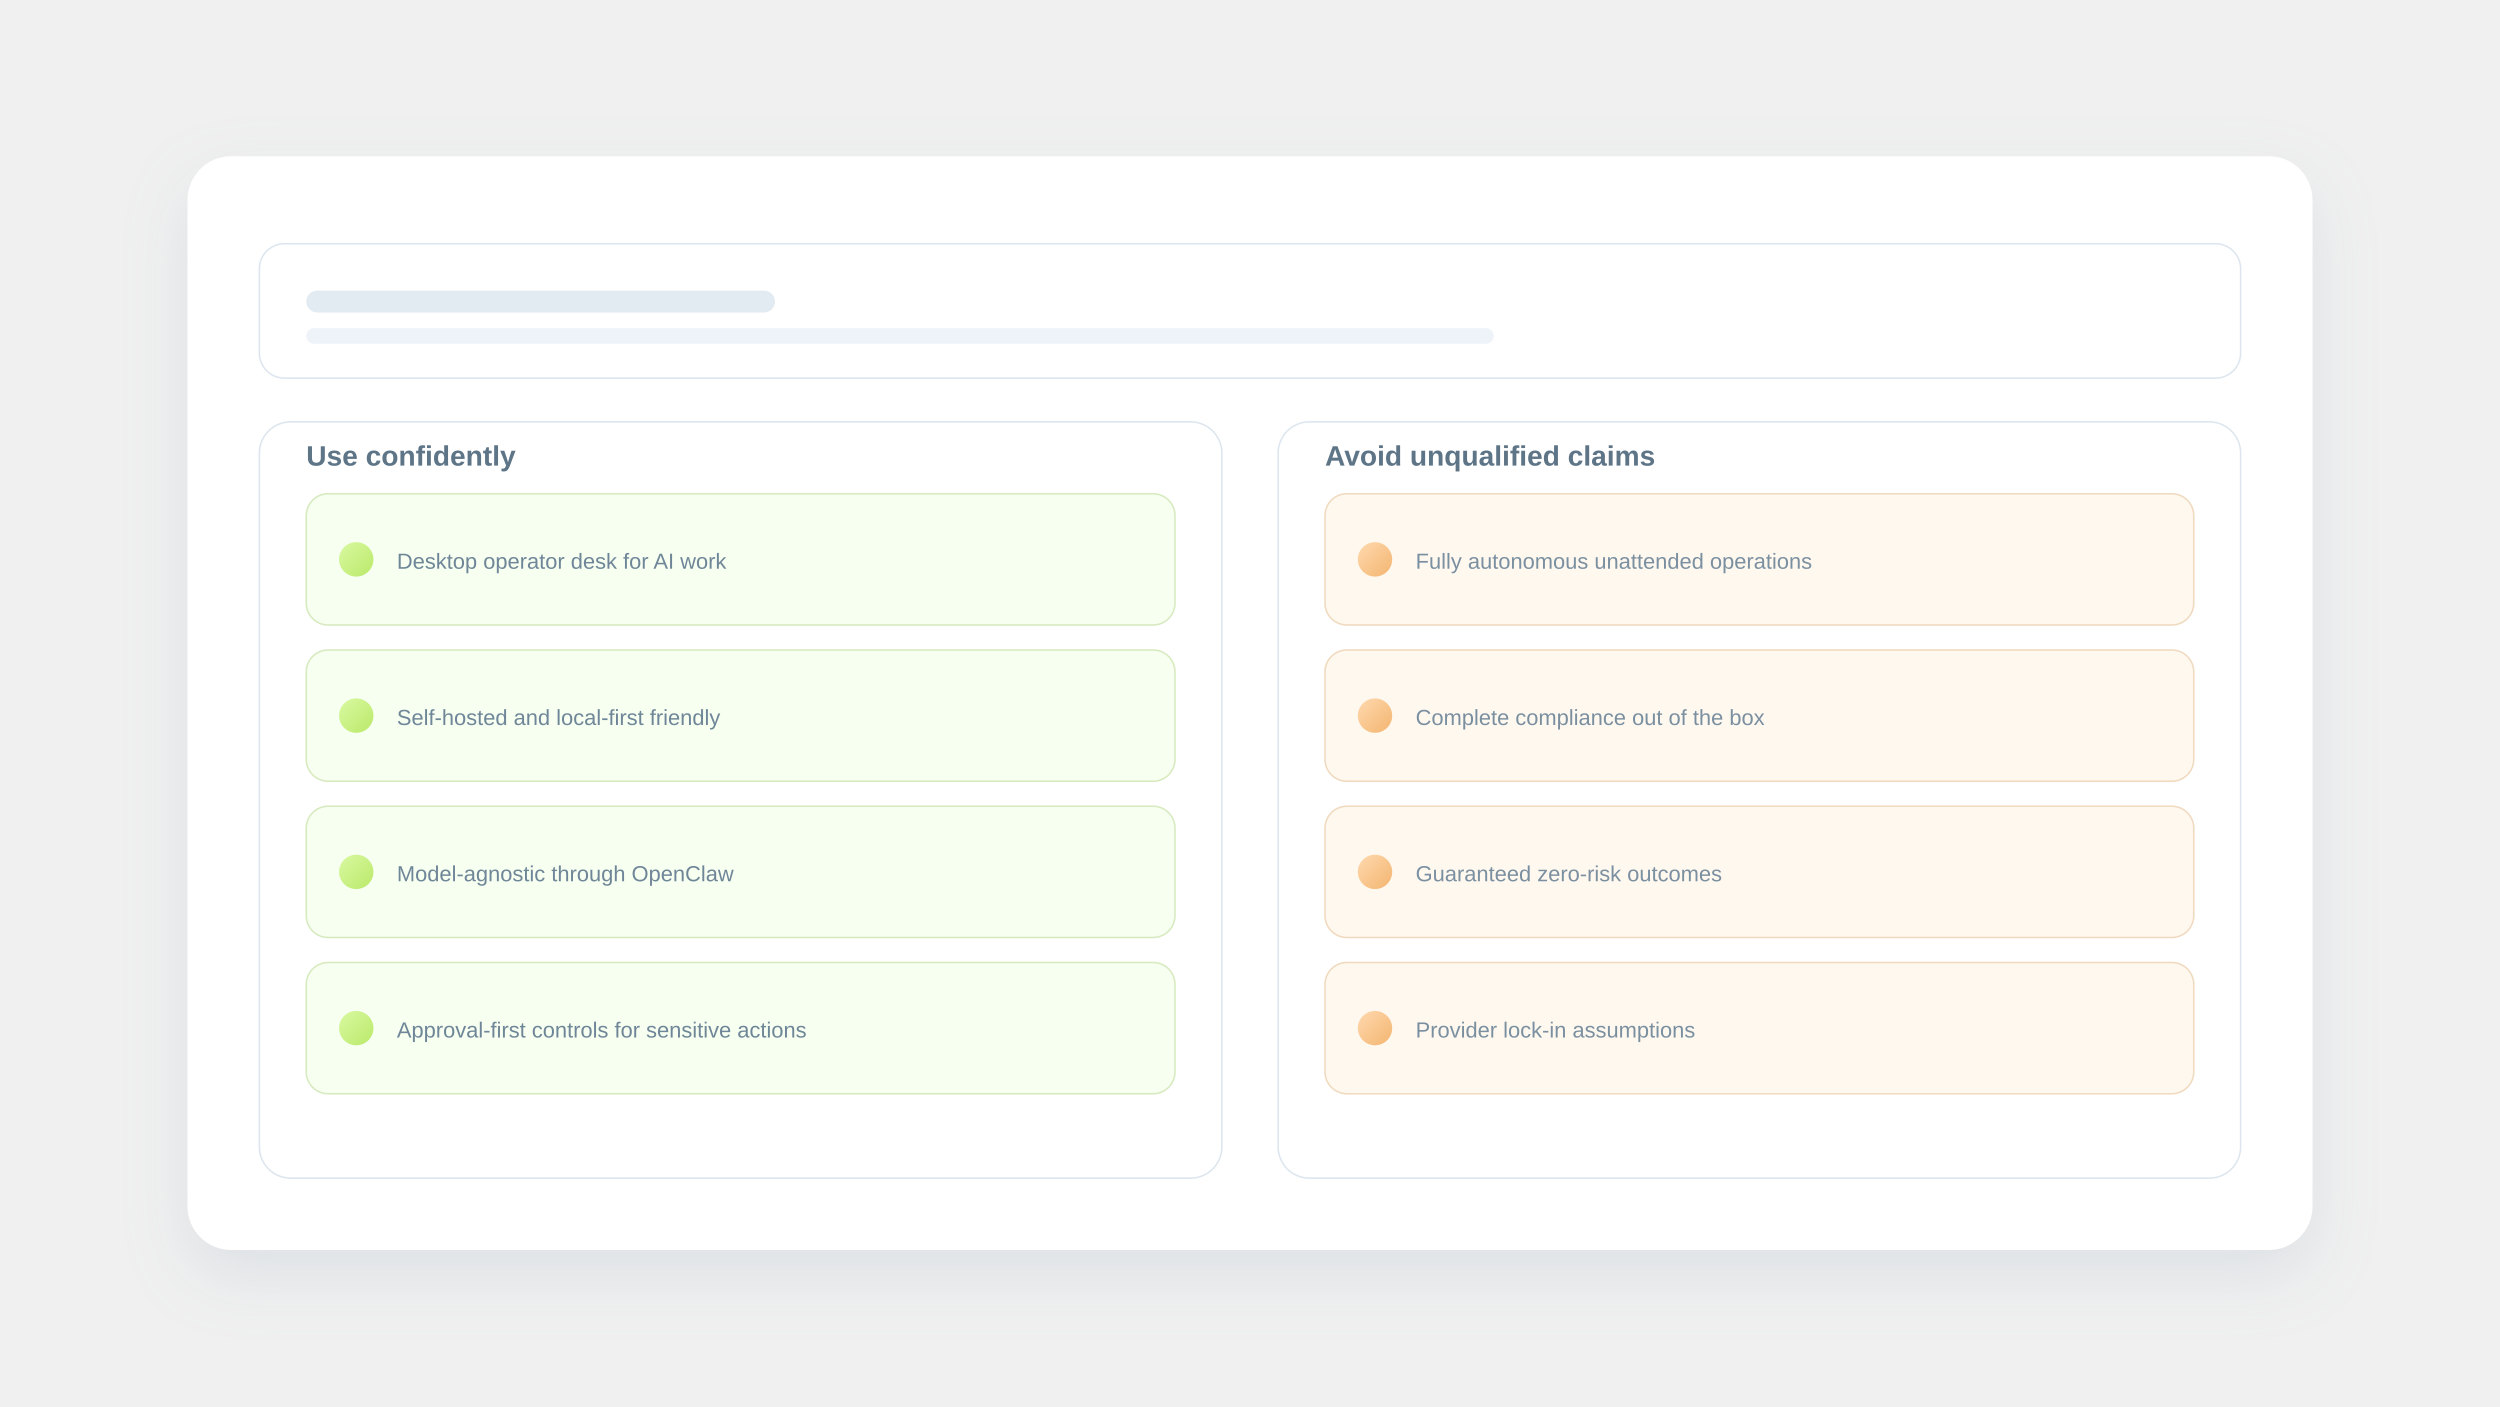
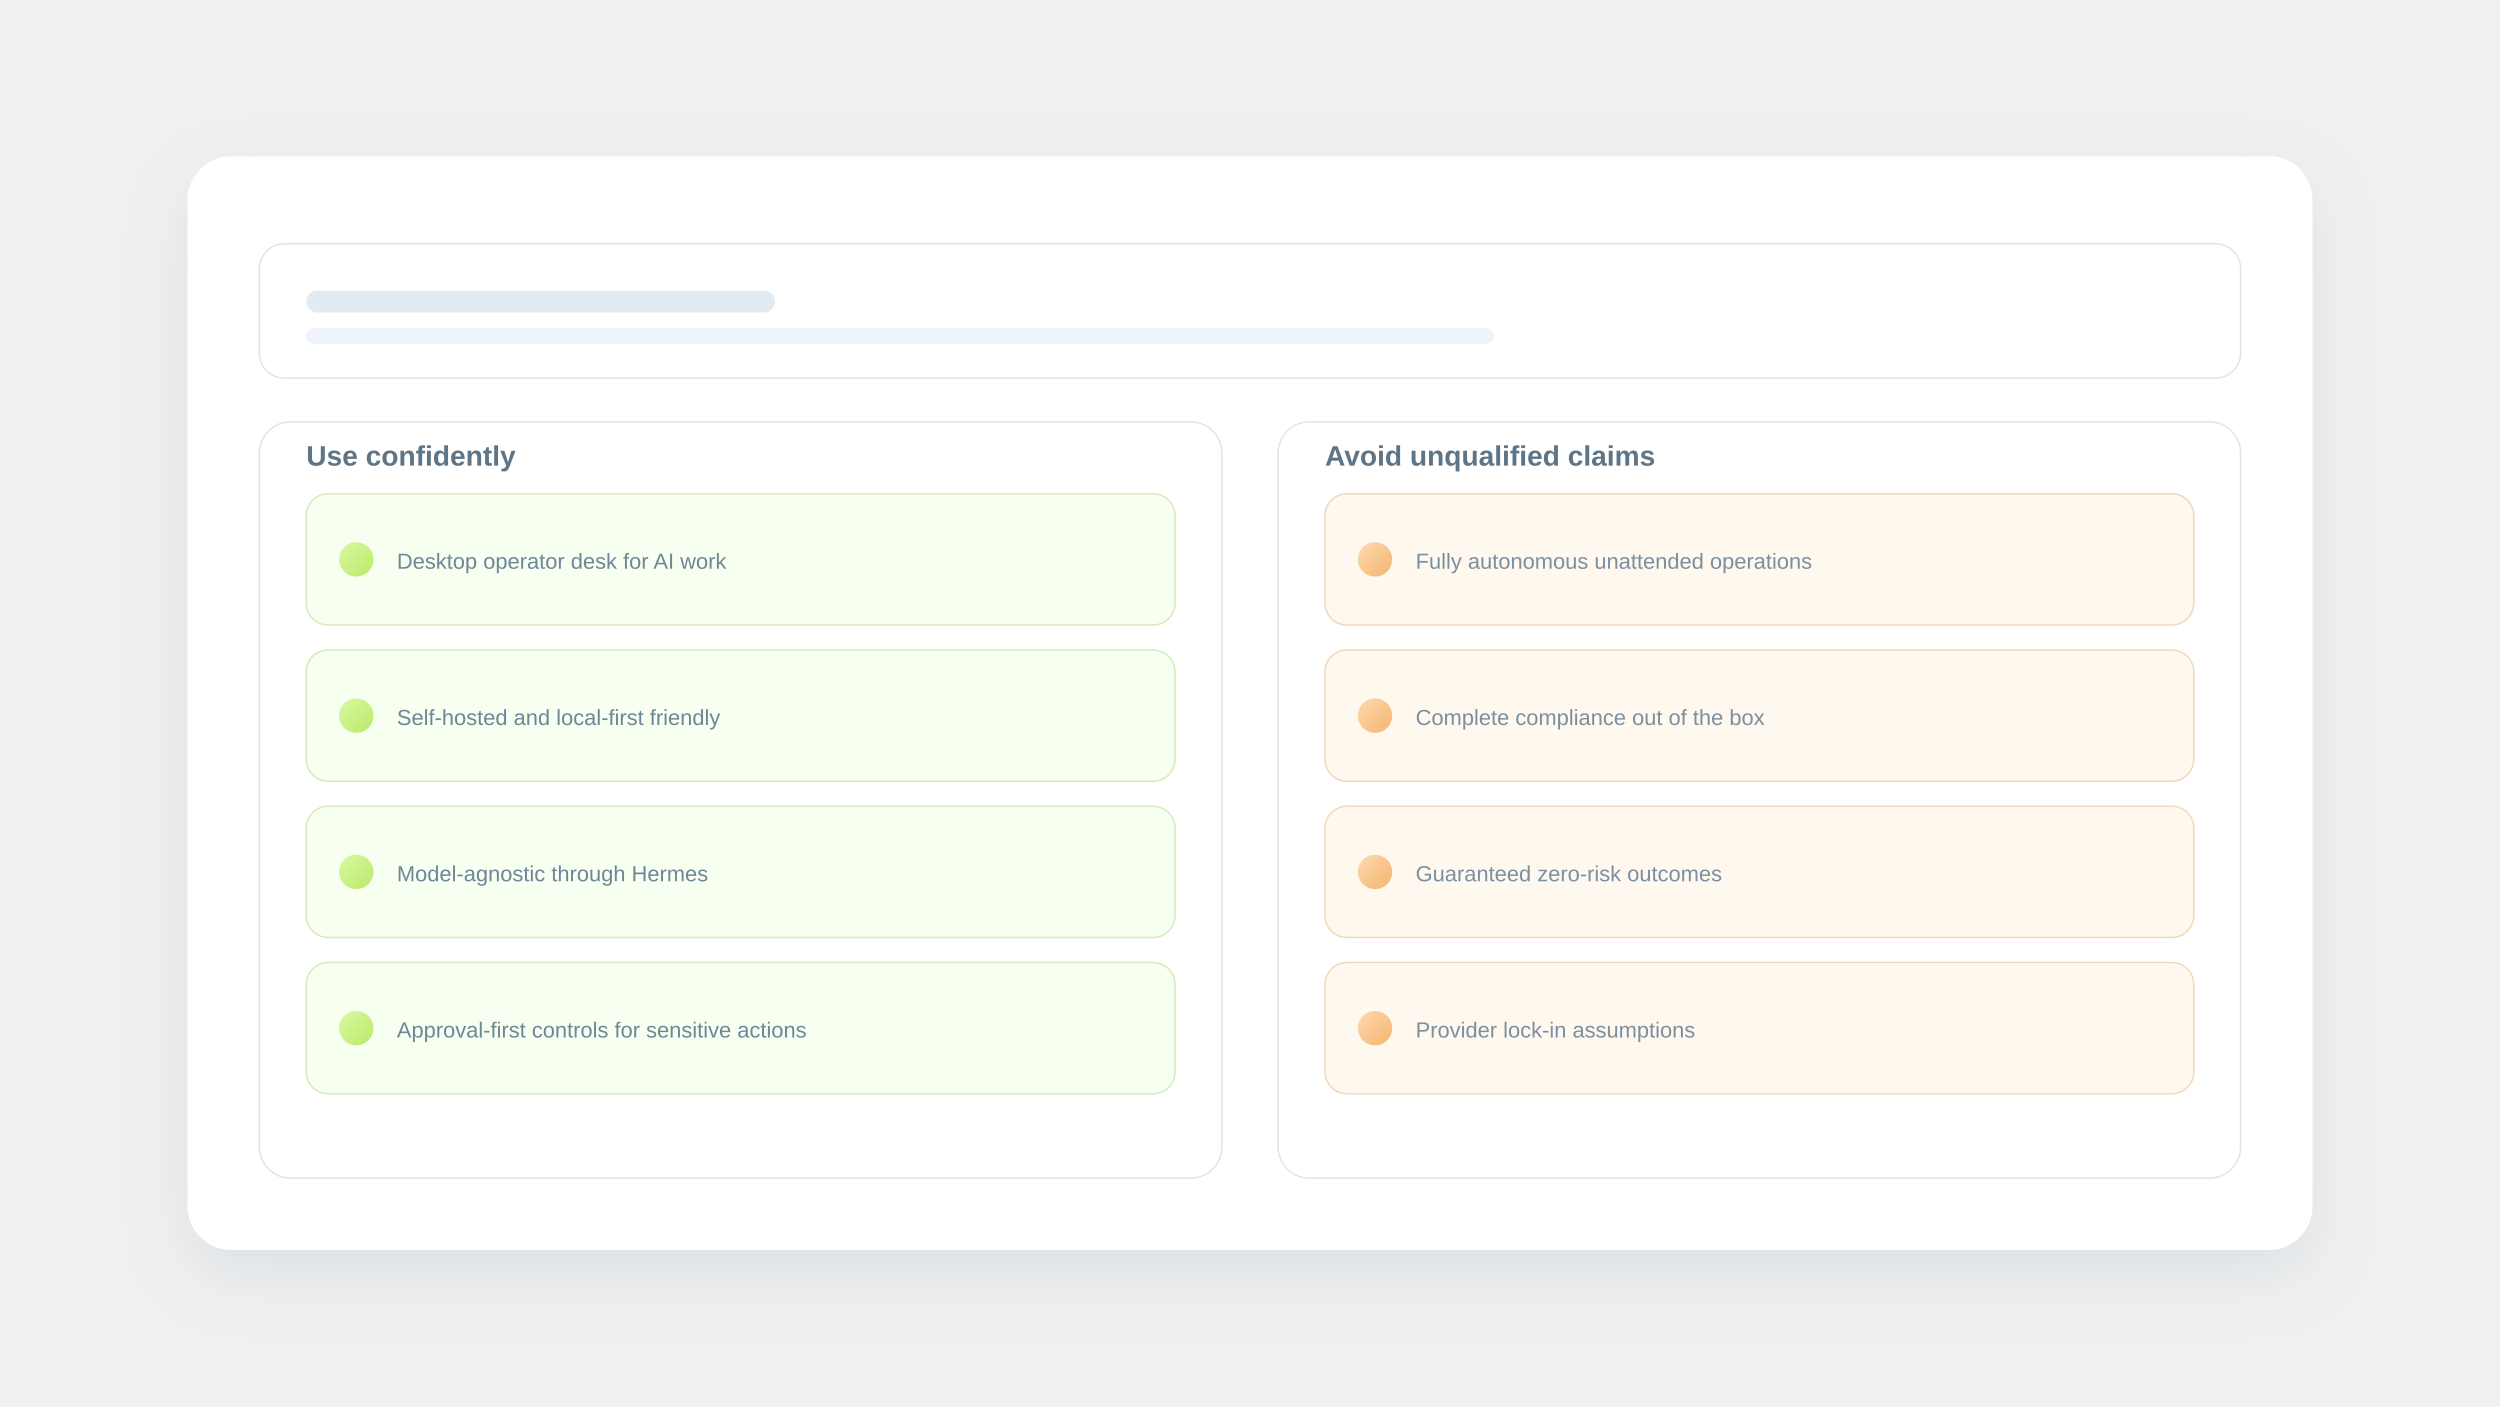
<svg xmlns="http://www.w3.org/2000/svg" width="1600" height="900" viewBox="0 0 1600 900" fill="none">
  <defs>
    <linearGradient id="safe8" x1="0" y1="0" x2="1" y2="1">
      <stop offset="0" stop-color="#D9F9A1" />
      <stop offset="1" stop-color="#BAE96A" />
    </linearGradient>
    <linearGradient id="warn8" x1="0" y1="0" x2="1" y2="1">
      <stop offset="0" stop-color="#FFD9AF" />
      <stop offset="1" stop-color="#F3B570" />
    </linearGradient>
    <filter id="shadow8" x="0" y="0" width="1800" height="1100" filterUnits="userSpaceOnUse" color-interpolation-filters="sRGB">
      <feDropShadow dx="0" dy="16" stdDeviation="20" flood-color="#9DB0C1" flood-opacity="0.22" />
    </filter>
  </defs>
  <g filter="url(#shadow8)">
    <rect x="120" y="100" width="1360" height="700" rx="28" fill="#FFFFFF" />
  </g>
  <rect x="166" y="156" width="1268" height="86" rx="16" fill="#FFFFFF" stroke="#DDE6EE" />
  <rect x="196" y="186" width="300" height="14" rx="7" fill="#E2EAF2" />
  <rect x="196" y="210" width="760" height="10" rx="5" fill="#EDF3F8" />
  <rect x="166" y="270" width="616" height="484" rx="20" fill="#FFFFFF" stroke="#DDE6EE" />
  <rect x="818" y="270" width="616" height="484" rx="20" fill="#FFFFFF" stroke="#DDE6EE" />
  <rect x="196" y="316" width="556" height="84" rx="14" fill="#F6FFF0" stroke="#D7EABF" />
  <rect x="196" y="416" width="556" height="84" rx="14" fill="#F6FFF0" stroke="#D7EABF" />
  <rect x="196" y="516" width="556" height="84" rx="14" fill="#F6FFF0" stroke="#D7EABF" />
  <rect x="196" y="616" width="556" height="84" rx="14" fill="#F6FFF0" stroke="#D7EABF" />
  <rect x="848" y="316" width="556" height="84" rx="14" fill="#FFF8EF" stroke="#F0DABF" />
  <rect x="848" y="416" width="556" height="84" rx="14" fill="#FFF8EF" stroke="#F0DABF" />
  <rect x="848" y="516" width="556" height="84" rx="14" fill="#FFF8EF" stroke="#F0DABF" />
  <rect x="848" y="616" width="556" height="84" rx="14" fill="#FFF8EF" stroke="#F0DABF" />
  <circle cx="228" cy="358" r="11" fill="url(#safe8)" />
  <circle cx="228" cy="458" r="11" fill="url(#safe8)" />
  <circle cx="228" cy="558" r="11" fill="url(#safe8)" />
  <circle cx="228" cy="658" r="11" fill="url(#safe8)" />
  <circle cx="880" cy="358" r="11" fill="url(#warn8)" />
  <circle cx="880" cy="458" r="11" fill="url(#warn8)" />
  <circle cx="880" cy="558" r="11" fill="url(#warn8)" />
  <circle cx="880" cy="658" r="11" fill="url(#warn8)" />
  <text x="196" y="298" fill="#5E7587" font-size="18" font-family="Manrope, Segoe UI, Arial, sans-serif" font-weight="600">Use confidently</text>
  <text x="848" y="298" fill="#5E7587" font-size="18" font-family="Manrope, Segoe UI, Arial, sans-serif" font-weight="600">Avoid unqualified claims</text>
  <text x="254" y="364" fill="#6F8698" font-size="14" font-family="Manrope, Segoe UI, Arial, sans-serif">Desktop operator desk for AI work</text>
  <text x="254" y="464" fill="#6F8698" font-size="14" font-family="Manrope, Segoe UI, Arial, sans-serif">Self-hosted and local-first friendly</text>
-   <text x="254" y="564" fill="#6F8698" font-size="14" font-family="Manrope, Segoe UI, Arial, sans-serif">Model-agnostic through OpenClaw</text>
+   <text x="254" y="564" fill="#6F8698" font-size="14" font-family="Manrope, Segoe UI, Arial, sans-serif">Model-agnostic through Hermes</text>
  <text x="254" y="664" fill="#6F8698" font-size="14" font-family="Manrope, Segoe UI, Arial, sans-serif">Approval-first controls for sensitive actions</text>
  <text x="906" y="364" fill="#7A8FA0" font-size="14" font-family="Manrope, Segoe UI, Arial, sans-serif">Fully autonomous unattended operations</text>
  <text x="906" y="464" fill="#7A8FA0" font-size="14" font-family="Manrope, Segoe UI, Arial, sans-serif">Complete compliance out of the box</text>
  <text x="906" y="564" fill="#7A8FA0" font-size="14" font-family="Manrope, Segoe UI, Arial, sans-serif">Guaranteed zero-risk outcomes</text>
  <text x="906" y="664" fill="#7A8FA0" font-size="14" font-family="Manrope, Segoe UI, Arial, sans-serif">Provider lock-in assumptions</text>
</svg>
